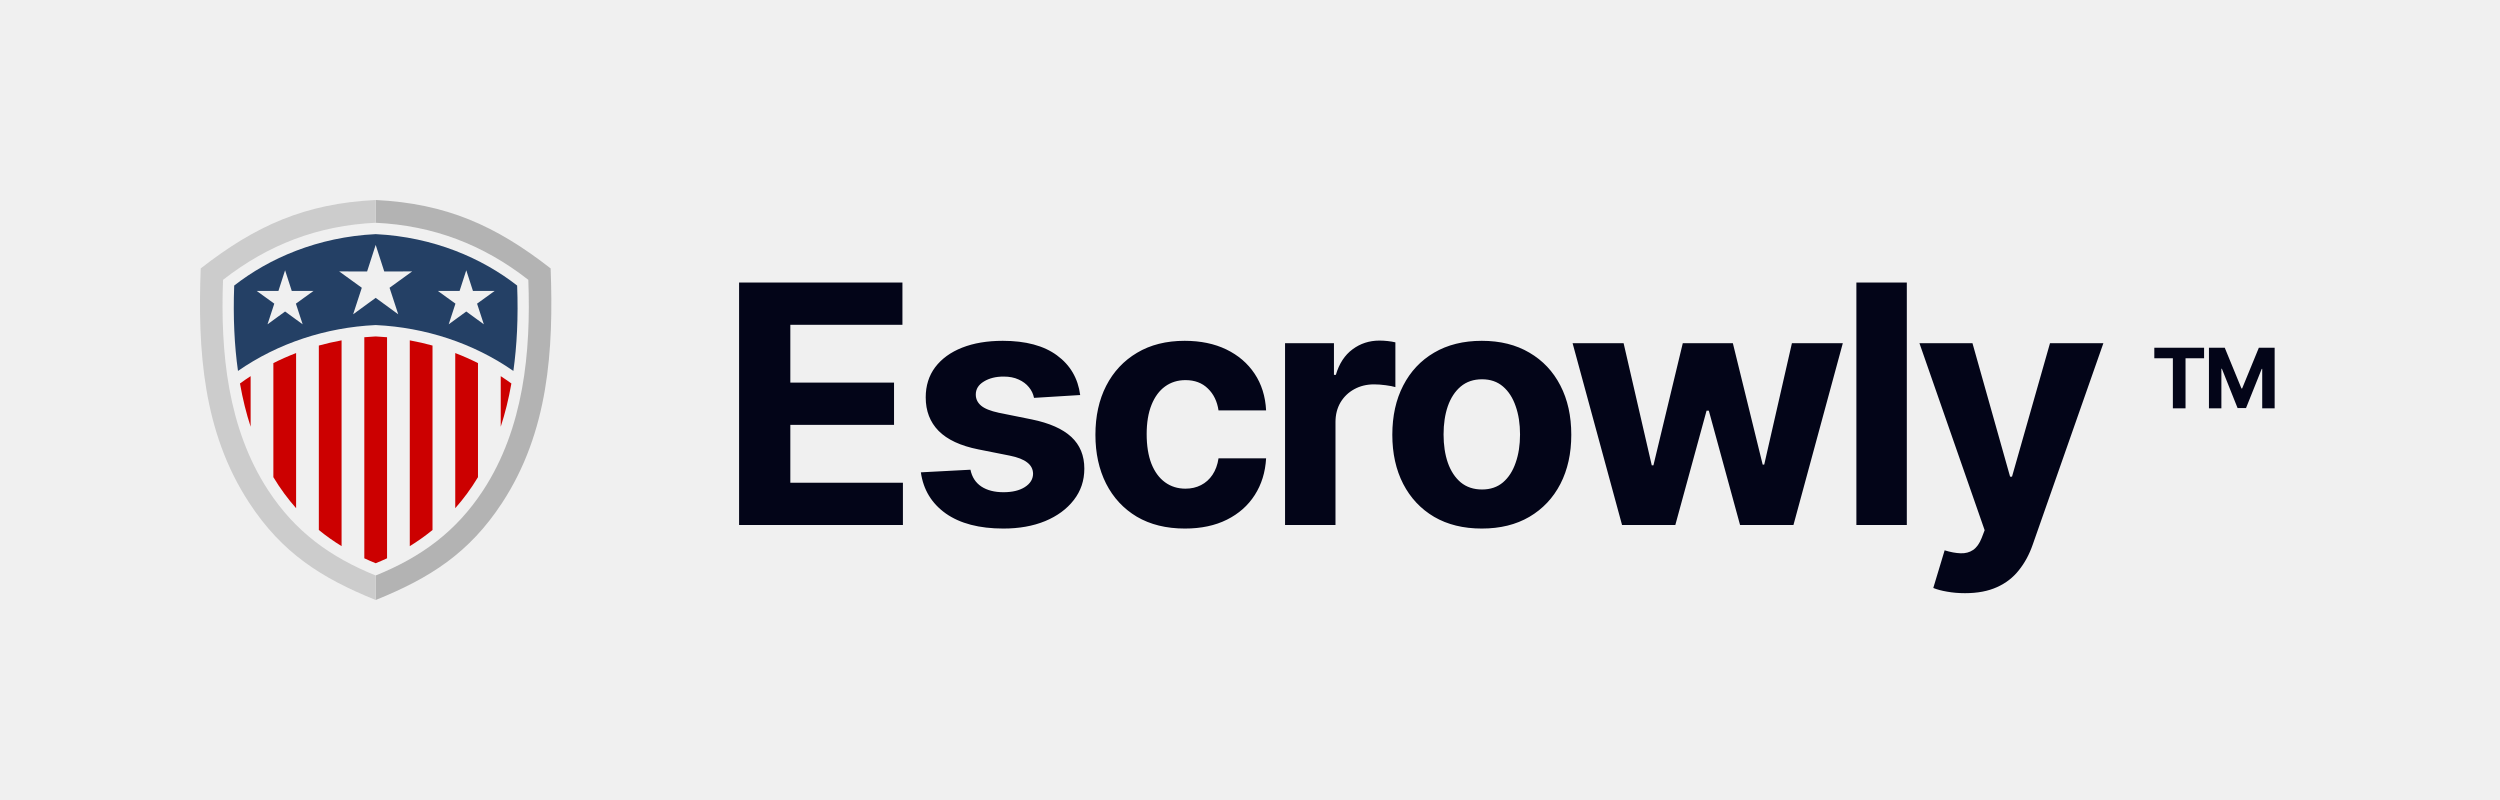
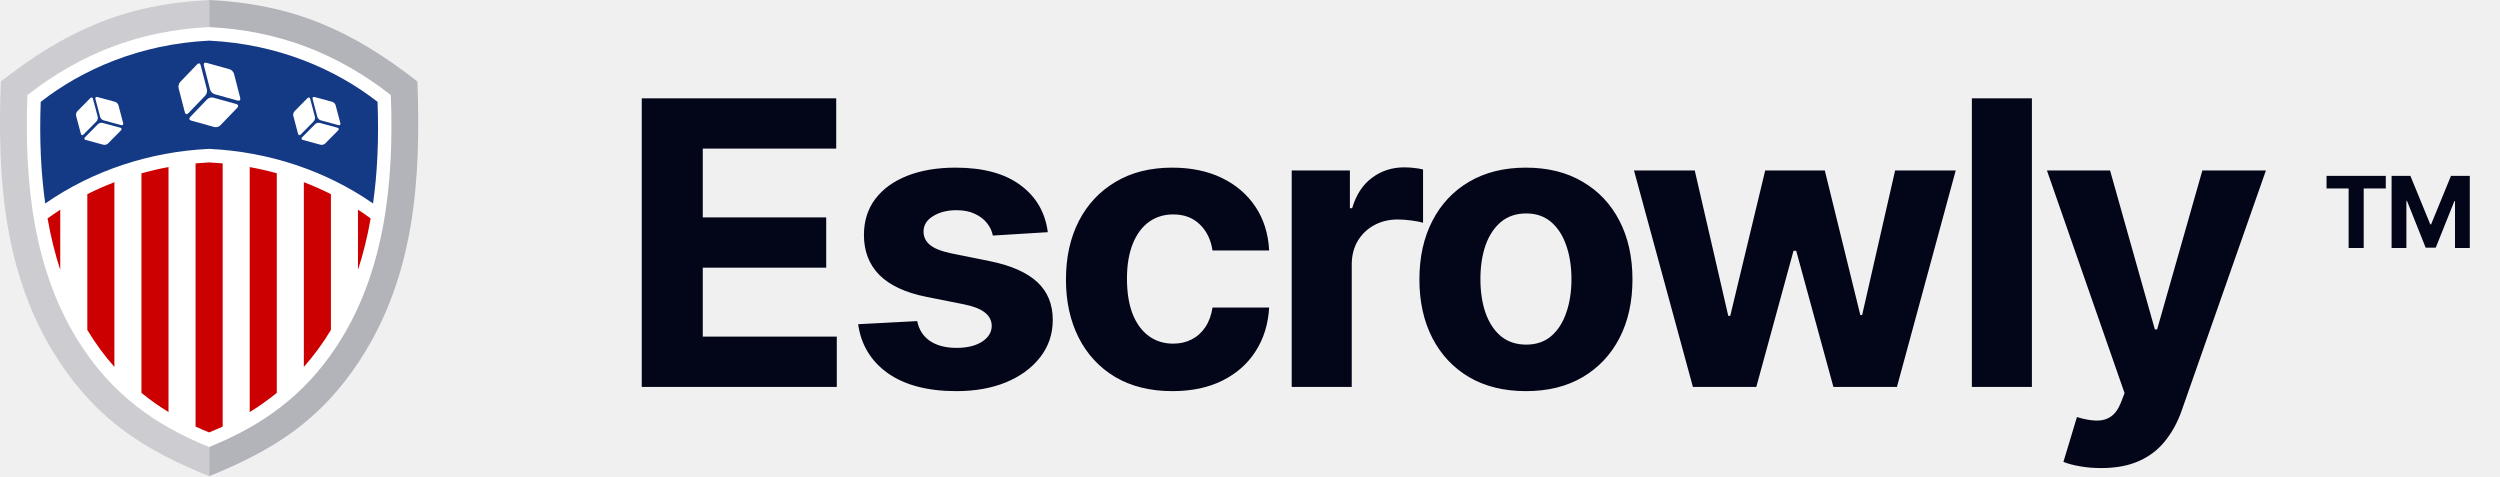
- <svg xmlns="http://www.w3.org/2000/svg" width="150" height="48" viewBox="0 0 150 48" fill="none">
-   <path fill-rule="evenodd" clip-rule="evenodd" d="M14.279 22.256C16.692 20.579 19.57 19.649 22.507 19.505L22.541 19.503L22.574 19.505C25.511 19.649 28.389 20.579 30.802 22.256C31.015 20.744 31.102 19.045 31.029 17.133C28.936 15.5 26.028 14.219 22.541 14.048C19.053 14.219 16.145 15.5 14.052 17.133C13.98 19.045 14.066 20.744 14.279 22.256ZM17.105 16.216L16.705 17.457L15.4 17.455L16.457 18.219L16.051 19.459L17.105 18.69L18.159 19.459L17.754 18.219L18.811 17.455L17.506 17.457L17.105 16.216ZM27.976 16.216L28.377 17.457L29.681 17.455L28.624 18.219L29.03 19.459L27.976 18.69L26.922 19.459L27.327 18.219L26.27 17.455L27.575 17.457L27.976 16.216ZM22.541 14.694L23.055 16.288L24.73 16.285L23.373 17.266L23.894 18.858L22.541 17.871L21.188 18.858L21.708 17.266L20.351 16.285L22.026 16.288L22.541 14.694Z" fill="#244065" />
-   <path fill-rule="evenodd" clip-rule="evenodd" d="M22.541 36C25.8 34.684 28.155 33.185 30.129 30.168C32.908 25.921 33.224 21.017 33.038 16.105C29.75 13.54 26.781 12.208 22.541 12V13.366C25.997 13.532 28.978 14.668 31.699 16.79C31.863 21.125 31.423 25.699 28.988 29.421C27.364 31.904 25.263 33.429 22.541 34.529V36Z" fill="#B3B3B3" />
-   <path fill-rule="evenodd" clip-rule="evenodd" d="M21.859 20.234V33.498C22.089 33.605 22.316 33.703 22.541 33.794C22.765 33.703 22.993 33.605 23.223 33.498V20.234C22.998 20.214 22.771 20.198 22.541 20.186C22.311 20.198 22.084 20.214 21.859 20.234ZM15.038 25.603V22.569C14.818 22.712 14.604 22.859 14.398 23.009C14.564 23.949 14.78 24.811 15.038 25.603ZM17.766 30.491V21.183C17.292 21.365 16.837 21.567 16.402 21.786V28.63C16.822 29.329 17.282 29.945 17.766 30.491ZM20.495 32.768V20.421C20.027 20.506 19.572 20.611 19.13 20.733V31.8C19.579 32.167 20.036 32.487 20.495 32.768ZM30.044 22.569V25.603C30.302 24.811 30.518 23.949 30.683 23.009C30.477 22.859 30.264 22.712 30.044 22.569ZM27.315 21.183V30.491C27.8 29.945 28.259 29.329 28.679 28.63V21.786C28.245 21.567 27.79 21.365 27.315 21.183ZM24.587 20.421V32.768C25.045 32.487 25.503 32.166 25.951 31.8V20.733C25.51 20.611 25.055 20.506 24.587 20.421Z" fill="#CC0000" />
-   <path fill-rule="evenodd" clip-rule="evenodd" d="M22.541 36C19.282 34.684 16.926 33.185 14.952 30.168C12.173 25.921 11.857 21.017 12.043 16.105C15.331 13.54 18.301 12.208 22.541 12V13.366C19.084 13.532 16.103 14.668 13.382 16.79C13.218 21.125 13.658 25.699 16.093 29.421C17.717 31.904 19.818 33.429 22.541 34.529V36Z" fill="#CCCCCC" />
-   <path d="M44.345 31.5V16.954H54.146V19.49H47.42V22.956H53.642V25.491H47.42V28.965H54.175V31.5H44.345ZM64.811 23.702L62.041 23.872C61.994 23.635 61.892 23.422 61.736 23.233C61.58 23.039 61.374 22.885 61.118 22.771C60.867 22.653 60.566 22.594 60.216 22.594C59.747 22.594 59.352 22.693 59.03 22.892C58.708 23.086 58.547 23.347 58.547 23.673C58.547 23.934 58.651 24.154 58.859 24.334C59.068 24.514 59.425 24.658 59.932 24.767L61.906 25.165C62.967 25.383 63.758 25.733 64.279 26.216C64.799 26.699 65.06 27.333 65.06 28.119C65.06 28.834 64.849 29.462 64.428 30.001C64.011 30.541 63.438 30.963 62.709 31.266C61.984 31.564 61.149 31.713 60.202 31.713C58.758 31.713 57.607 31.412 56.75 30.811C55.898 30.205 55.398 29.381 55.252 28.34L58.227 28.183C58.317 28.624 58.535 28.96 58.881 29.192C59.227 29.419 59.669 29.533 60.209 29.533C60.739 29.533 61.165 29.431 61.487 29.227C61.814 29.019 61.98 28.751 61.984 28.425C61.98 28.15 61.864 27.925 61.636 27.75C61.409 27.57 61.059 27.433 60.585 27.338L58.696 26.962C57.631 26.749 56.838 26.379 56.317 25.854C55.801 25.328 55.543 24.658 55.543 23.844C55.543 23.143 55.732 22.539 56.111 22.033C56.495 21.526 57.032 21.135 57.723 20.861C58.419 20.586 59.234 20.449 60.166 20.449C61.544 20.449 62.629 20.74 63.419 21.322C64.215 21.905 64.679 22.698 64.811 23.702ZM71.094 31.713C69.977 31.713 69.015 31.476 68.21 31.003C67.41 30.525 66.795 29.862 66.364 29.014C65.938 28.167 65.725 27.191 65.725 26.088C65.725 24.971 65.94 23.991 66.371 23.148C66.807 22.3 67.424 21.64 68.225 21.166C69.025 20.688 69.977 20.449 71.08 20.449C72.031 20.449 72.865 20.622 73.58 20.967C74.295 21.313 74.861 21.798 75.277 22.423C75.694 23.048 75.924 23.782 75.966 24.625H73.111C73.031 24.081 72.817 23.642 72.472 23.311C72.131 22.975 71.683 22.807 71.129 22.807C70.661 22.807 70.251 22.935 69.901 23.19C69.555 23.441 69.285 23.808 69.091 24.291C68.897 24.774 68.8 25.359 68.8 26.046C68.8 26.741 68.895 27.333 69.084 27.821C69.278 28.309 69.55 28.68 69.901 28.936C70.251 29.192 70.661 29.32 71.129 29.32C71.475 29.32 71.785 29.249 72.06 29.107C72.339 28.965 72.569 28.759 72.749 28.489C72.933 28.214 73.054 27.885 73.111 27.501H75.966C75.919 28.335 75.692 29.069 75.284 29.703C74.882 30.333 74.326 30.825 73.615 31.18C72.905 31.535 72.065 31.713 71.094 31.713ZM77.103 31.5V20.591H80.037V22.494H80.15C80.349 21.817 80.683 21.306 81.152 20.96C81.62 20.61 82.16 20.435 82.771 20.435C82.922 20.435 83.086 20.444 83.261 20.463C83.436 20.482 83.59 20.508 83.723 20.541V23.226C83.581 23.183 83.384 23.145 83.133 23.112C82.882 23.079 82.653 23.062 82.444 23.062C81.999 23.062 81.601 23.16 81.251 23.354C80.905 23.543 80.631 23.808 80.427 24.149C80.228 24.49 80.129 24.883 80.129 25.328V31.5H77.103ZM88.908 31.713C87.805 31.713 86.851 31.479 86.046 31.01C85.246 30.537 84.628 29.878 84.192 29.035C83.757 28.188 83.539 27.206 83.539 26.088C83.539 24.961 83.757 23.976 84.192 23.134C84.628 22.286 85.246 21.628 86.046 21.159C86.851 20.686 87.805 20.449 88.908 20.449C90.011 20.449 90.963 20.686 91.763 21.159C92.568 21.628 93.188 22.286 93.624 23.134C94.06 23.976 94.277 24.961 94.277 26.088C94.277 27.206 94.06 28.188 93.624 29.035C93.188 29.878 92.568 30.537 91.763 31.01C90.963 31.479 90.011 31.713 88.908 31.713ZM88.922 29.369C89.424 29.369 89.843 29.227 90.179 28.943C90.516 28.654 90.769 28.261 90.939 27.764C91.115 27.267 91.202 26.701 91.202 26.067C91.202 25.432 91.115 24.866 90.939 24.369C90.769 23.872 90.516 23.479 90.179 23.19C89.843 22.901 89.424 22.757 88.922 22.757C88.416 22.757 87.99 22.901 87.644 23.19C87.303 23.479 87.045 23.872 86.87 24.369C86.699 24.866 86.614 25.432 86.614 26.067C86.614 26.701 86.699 27.267 86.87 27.764C87.045 28.261 87.303 28.654 87.644 28.943C87.99 29.227 88.416 29.369 88.922 29.369ZM97.323 31.5L94.355 20.591H97.416L99.106 27.921H99.205L100.967 20.591H103.971L105.761 27.878H105.853L107.515 20.591H110.569L107.607 31.5H104.404L102.529 24.639H102.394L100.519 31.5H97.323ZM114.409 16.954V31.5H111.383V16.954H114.409ZM117.9 35.591C117.517 35.591 117.157 35.56 116.821 35.499C116.489 35.442 116.214 35.368 115.997 35.278L116.678 33.02C117.034 33.129 117.353 33.188 117.637 33.197C117.926 33.207 118.175 33.141 118.383 32.999C118.596 32.856 118.769 32.615 118.902 32.274L119.079 31.812L115.166 20.591H118.348L120.606 28.602H120.72L123 20.591H126.203L121.963 32.679C121.759 33.266 121.482 33.778 121.132 34.213C120.786 34.653 120.348 34.992 119.818 35.229C119.287 35.47 118.648 35.591 117.9 35.591Z" fill="#030518" />
-   <path d="M129.259 21.497V20.864H132.245V21.497H131.132V24.5H130.372V21.497H129.259ZM132.537 20.864H133.485L134.487 23.307H134.529L135.531 20.864H136.479V24.5H135.733V22.133H135.703L134.762 24.482H134.254L133.313 22.124H133.283V24.5H132.537V20.864Z" fill="#030518" />
+ <svg xmlns="http://www.w3.org/2000/svg" width="126" height="24" viewBox="0 0 126 24" fill="none">
+   <path d="M10.54 0.188C7.319 -0 2.865 2.682 1.04 4.047C-1.24 15.379 6.423 21.443 10.54 23.059C19.805 20.047 20.945 9.129 20.356 4.047C18.426 2.839 13.761 0.376 10.54 0.188Z" fill="white" />
+   <path fill-rule="evenodd" clip-rule="evenodd" d="M2.28 10.256C4.692 8.579 7.57 7.649 10.507 7.505L10.541 7.503L10.574 7.505C13.511 7.649 16.389 8.579 18.802 10.256C19.015 8.745 19.101 7.045 19.029 5.133C16.936 3.5 14.028 2.219 10.541 2.048C7.054 2.219 4.145 3.5 2.052 5.133C1.98 7.045 2.067 8.745 2.28 10.256Z" fill="#153A85" />
+   <path fill-rule="evenodd" clip-rule="evenodd" d="M10.54 24C13.799 22.684 16.155 21.185 18.129 18.168C20.907 13.921 21.223 9.017 21.037 4.105C17.749 1.54 14.78 0.208 10.54 4.67079e-07V1.366C13.996 1.532 16.977 2.668 19.698 4.79C19.862 9.125 19.422 13.699 16.987 17.421C15.363 19.904 13.263 21.43 10.54 22.529V24Z" fill="#B3B4BA" />
+   <path fill-rule="evenodd" clip-rule="evenodd" d="M9.857 8.234V21.498C10.087 21.605 10.315 21.703 10.539 21.794C10.764 21.703 10.992 21.605 11.222 21.498V8.234C10.997 8.214 10.769 8.198 10.539 8.186C10.309 8.198 10.082 8.214 9.857 8.234ZM3.037 13.603V10.569C2.817 10.712 2.604 10.859 2.397 11.009C2.563 11.949 2.779 12.811 3.037 13.603ZM5.765 18.491V9.183C5.291 9.365 4.836 9.567 4.401 9.786V16.63C4.821 17.329 5.281 17.945 5.765 18.491ZM8.493 20.768V8.42C8.025 8.506 7.571 8.611 7.129 8.733V19.8C7.577 20.167 8.035 20.487 8.493 20.768ZM18.042 10.569V13.603C18.3 12.811 18.516 11.949 18.681 11.009C18.475 10.859 18.262 10.712 18.042 10.569ZM15.314 9.183V18.491C15.798 17.945 16.258 17.329 16.678 16.63V9.786C16.243 9.567 15.788 9.365 15.314 9.183ZM12.586 8.421V20.768C13.044 20.487 13.502 20.166 13.95 19.8V8.733C13.509 8.611 13.054 8.506 12.586 8.421Z" fill="#CC0000" />
+   <path fill-rule="evenodd" clip-rule="evenodd" d="M10.54 24C7.281 22.684 4.926 21.185 2.952 18.168C0.173 13.921 -0.143 9.017 0.043 4.105C3.331 1.54 6.3 0.208 10.54 4.67079e-07V1.366C7.084 1.532 4.103 2.668 1.382 4.79C1.218 9.125 1.658 13.699 4.093 17.421C5.717 19.904 7.817 21.43 10.54 22.529V24Z" fill="#CDCDD1" />
+   <path d="M11.572 3.491C11.669 3.518 11.768 3.621 11.794 3.721L12.107 4.937C12.133 5.038 12.076 5.097 11.979 5.07L10.81 4.745C10.714 4.718 10.615 4.614 10.589 4.514L10.276 3.298C10.25 3.198 10.307 3.138 10.404 3.165L11.572 3.491Z" fill="white" />
+   <path d="M9.939 3.239C10.01 3.165 10.088 3.187 10.114 3.288L10.427 4.503C10.453 4.604 10.417 4.745 10.346 4.818L9.49 5.708C9.42 5.782 9.341 5.76 9.316 5.66L9.002 4.444C8.977 4.343 9.013 4.202 9.084 4.129L9.939 3.239Z" fill="white" />
+   <path d="M10.442 5.005C10.513 4.931 10.648 4.894 10.745 4.92L11.914 5.246C12.01 5.273 12.031 5.355 11.96 5.428L11.105 6.318C11.034 6.392 10.899 6.429 10.802 6.402L9.633 6.077C9.537 6.05 9.516 5.968 9.587 5.895L10.442 5.005Z" fill="white" />
+   <path d="M16.746 5.132C16.819 5.152 16.895 5.229 16.915 5.303L17.154 6.207C17.174 6.281 17.13 6.326 17.056 6.306L16.164 6.064C16.09 6.044 16.014 5.967 15.994 5.892L15.755 4.989C15.735 4.914 15.779 4.87 15.853 4.89L16.746 5.132Z" fill="white" />
+   <path d="M15.498 4.945C15.552 4.89 15.612 4.906 15.632 4.981L15.871 5.884C15.891 5.959 15.863 6.064 15.809 6.118L15.155 6.78C15.101 6.834 15.042 6.818 15.022 6.743L14.783 5.84C14.763 5.766 14.791 5.661 14.845 5.606L15.498 4.945Z" fill="white" />
+   <path d="M15.882 6.257C15.936 6.202 16.04 6.174 16.114 6.194L17.006 6.436C17.08 6.456 17.096 6.517 17.042 6.571L16.389 7.233C16.335 7.287 16.231 7.315 16.157 7.295L15.265 7.053C15.191 7.033 15.175 6.973 15.229 6.918L15.882 6.257Z" fill="white" />
+   <path d="M5.799 5.132C5.873 5.152 5.949 5.229 5.969 5.303L6.208 6.207C6.227 6.281 6.184 6.326 6.11 6.306L5.217 6.064C5.144 6.044 5.068 5.967 5.048 5.892L4.809 4.989C4.789 4.914 4.833 4.87 4.907 4.89L5.799 5.132Z" fill="white" />
+   <path d="M4.552 4.945C4.606 4.89 4.666 4.906 4.685 4.981L4.925 5.884C4.944 5.959 4.917 6.064 4.863 6.118L4.209 6.78C4.155 6.834 4.095 6.818 4.076 6.743L3.836 5.84C3.817 5.766 3.844 5.661 3.898 5.606L4.552 4.945Z" fill="white" />
+   <path d="M4.936 6.257C4.99 6.202 5.094 6.174 5.167 6.194L6.06 6.436C6.134 6.456 6.15 6.517 6.096 6.571L5.442 7.233C5.388 7.287 5.285 7.315 5.211 7.295L4.318 7.053C4.245 7.033 4.229 6.973 4.283 6.918L4.936 6.257Z" fill="white" />
+   <path d="M32.344 19.5V4.955H42.145V7.49H35.42V10.956H41.641V13.492H35.42V16.965H42.174V19.5H32.344ZM52.81 11.702L50.04 11.872C49.993 11.635 49.891 11.422 49.735 11.233C49.579 11.039 49.373 10.885 49.117 10.771C48.866 10.653 48.566 10.594 48.215 10.594C47.746 10.594 47.351 10.693 47.029 10.892C46.707 11.086 46.546 11.347 46.546 11.673C46.546 11.934 46.65 12.154 46.859 12.334C47.067 12.514 47.424 12.658 47.931 12.767L49.905 13.165C50.966 13.383 51.757 13.733 52.278 14.216C52.798 14.699 53.059 15.333 53.059 16.119C53.059 16.834 52.848 17.462 52.427 18.001C52.01 18.541 51.437 18.963 50.708 19.266C49.984 19.564 49.148 19.713 48.201 19.713C46.757 19.713 45.606 19.412 44.749 18.811C43.897 18.205 43.397 17.381 43.251 16.34L46.227 16.183C46.316 16.624 46.534 16.96 46.88 17.192C47.225 17.419 47.668 17.533 48.208 17.533C48.738 17.533 49.164 17.431 49.486 17.227C49.813 17.019 49.979 16.751 49.984 16.425C49.979 16.15 49.863 15.925 49.636 15.75C49.408 15.57 49.058 15.433 48.584 15.338L46.695 14.962C45.63 14.749 44.837 14.379 44.316 13.854C43.8 13.328 43.542 12.658 43.542 11.844C43.542 11.143 43.731 10.539 44.11 10.033C44.493 9.526 45.031 9.135 45.722 8.861C46.418 8.586 47.233 8.449 48.165 8.449C49.543 8.449 50.627 8.74 51.418 9.322C52.214 9.905 52.678 10.698 52.81 11.702ZM59.093 19.713C57.976 19.713 57.014 19.476 56.209 19.003C55.409 18.525 54.794 17.862 54.363 17.014C53.937 16.167 53.724 15.191 53.724 14.088C53.724 12.971 53.939 11.991 54.37 11.148C54.806 10.3 55.423 9.64 56.224 9.166C57.024 8.688 57.976 8.449 59.079 8.449C60.031 8.449 60.864 8.622 61.579 8.967C62.294 9.313 62.86 9.798 63.276 10.423C63.693 11.048 63.922 11.782 63.965 12.625H61.11C61.03 12.081 60.816 11.643 60.471 11.311C60.13 10.975 59.682 10.807 59.129 10.807C58.66 10.807 58.25 10.935 57.9 11.19C57.554 11.441 57.284 11.808 57.09 12.291C56.896 12.774 56.799 13.359 56.799 14.046C56.799 14.742 56.894 15.333 57.083 15.821C57.277 16.309 57.549 16.68 57.9 16.936C58.25 17.192 58.66 17.32 59.129 17.32C59.474 17.32 59.784 17.249 60.059 17.107C60.338 16.965 60.568 16.759 60.748 16.489C60.932 16.214 61.053 15.885 61.11 15.501H63.965C63.918 16.335 63.691 17.069 63.283 17.703C62.881 18.333 62.325 18.825 61.614 19.18C60.904 19.535 60.064 19.713 59.093 19.713ZM65.102 19.5V8.591H68.035V10.494H68.149C68.348 9.817 68.682 9.306 69.151 8.96C69.619 8.61 70.159 8.435 70.77 8.435C70.921 8.435 71.085 8.444 71.26 8.463C71.435 8.482 71.589 8.508 71.722 8.541V11.226C71.58 11.183 71.383 11.145 71.132 11.112C70.881 11.079 70.651 11.062 70.443 11.062C69.998 11.062 69.6 11.16 69.25 11.354C68.904 11.543 68.63 11.808 68.426 12.149C68.227 12.49 68.128 12.883 68.128 13.328V19.5H65.102ZM76.907 19.713C75.804 19.713 74.85 19.479 74.045 19.01C73.245 18.537 72.627 17.878 72.191 17.035C71.756 16.188 71.538 15.206 71.538 14.088C71.538 12.961 71.756 11.976 72.191 11.133C72.627 10.286 73.245 9.628 74.045 9.159C74.85 8.686 75.804 8.449 76.907 8.449C78.01 8.449 78.962 8.686 79.762 9.159C80.567 9.628 81.187 10.286 81.623 11.133C82.059 11.976 82.276 12.961 82.276 14.088C82.276 15.206 82.059 16.188 81.623 17.035C81.187 17.878 80.567 18.537 79.762 19.01C78.962 19.479 78.01 19.713 76.907 19.713ZM76.921 17.369C77.423 17.369 77.842 17.227 78.178 16.943C78.514 16.654 78.768 16.261 78.938 15.764C79.114 15.267 79.201 14.701 79.201 14.067C79.201 13.432 79.114 12.867 78.938 12.369C78.768 11.872 78.514 11.479 78.178 11.19C77.842 10.902 77.423 10.757 76.921 10.757C76.415 10.757 75.989 10.902 75.643 11.19C75.302 11.479 75.044 11.872 74.869 12.369C74.698 12.867 74.613 13.432 74.613 14.067C74.613 14.701 74.698 15.267 74.869 15.764C75.044 16.261 75.302 16.654 75.643 16.943C75.989 17.227 76.415 17.369 76.921 17.369ZM85.322 19.5L82.353 8.591H85.415L87.105 15.921H87.204L88.966 8.591H91.97L93.76 15.878H93.852L95.514 8.591H98.568L95.606 19.5H92.403L90.528 12.639H90.393L88.518 19.5H85.322ZM102.408 4.955V19.5H99.382V4.955H102.408ZM105.899 23.591C105.516 23.591 105.156 23.56 104.82 23.499C104.488 23.442 104.214 23.368 103.996 23.278L104.678 21.02C105.033 21.129 105.352 21.188 105.636 21.197C105.925 21.207 106.174 21.141 106.382 20.999C106.595 20.857 106.768 20.615 106.901 20.274L107.078 19.812L103.165 8.591H106.347L108.605 16.602H108.719L110.999 8.591H114.202L109.962 20.679C109.758 21.266 109.481 21.777 109.131 22.213C108.785 22.653 108.347 22.992 107.817 23.229C107.286 23.47 106.647 23.591 105.899 23.591Z" fill="#030518" />
+   <path d="M117.258 9.498V8.864H120.244V9.498H119.131V12.5H118.371V9.498H117.258ZM120.536 8.864H121.484L122.486 11.307H122.528L123.53 8.864H124.478V12.5H123.732V10.133H123.702L122.761 12.482H122.253L121.312 10.124H121.282V12.5H120.536V8.864Z" fill="#030518" />
</svg>
